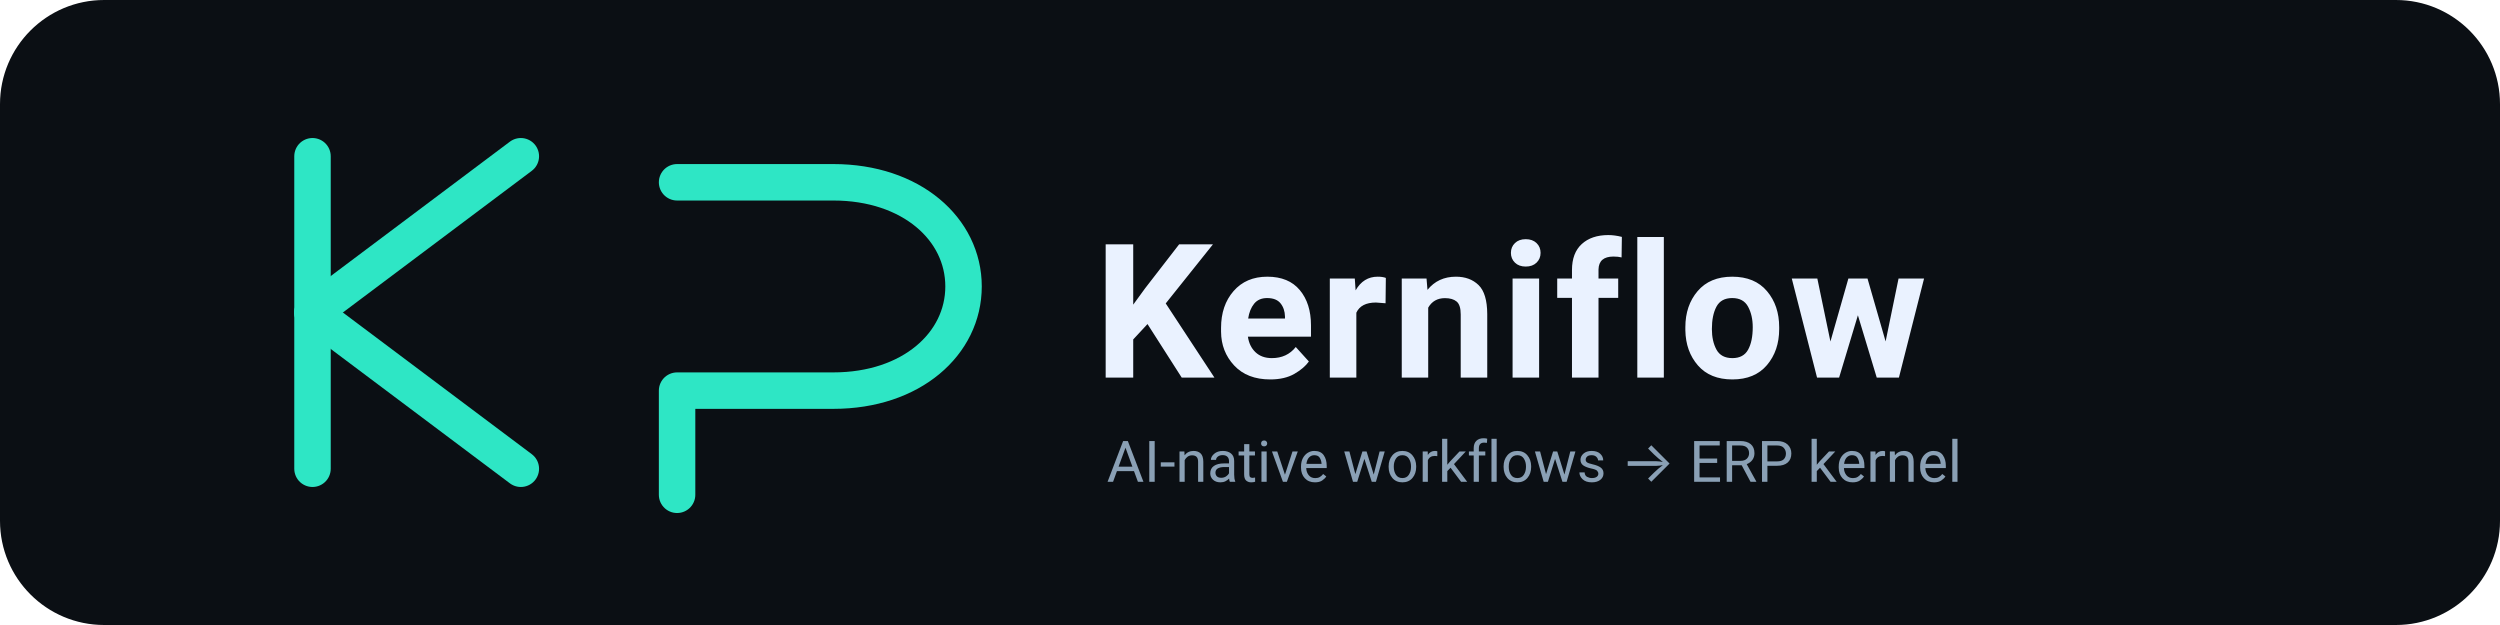
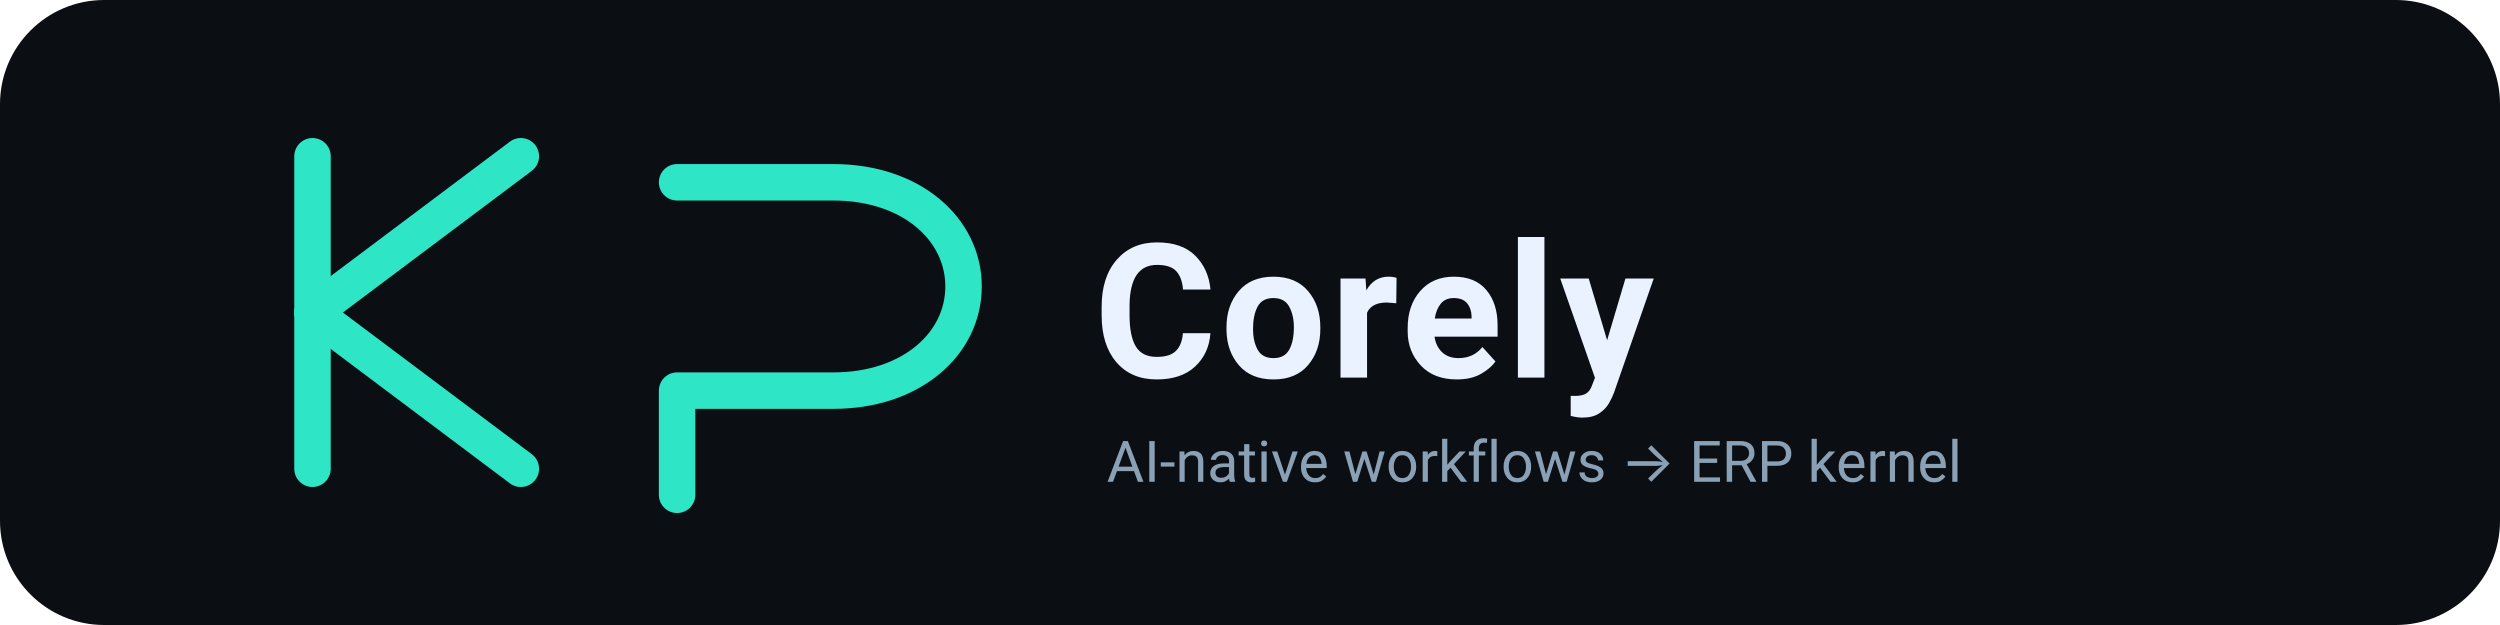
<svg xmlns="http://www.w3.org/2000/svg" width="960" height="240" viewBox="0 0 960 240">
  <rect width="960" height="240" rx="40" fill="#0B0F14" />
  <g fill="none" stroke="#2EE6C5" stroke-width="14" stroke-linecap="round" stroke-linejoin="round">
    <path d="M120 60v120" />
    <path d="M120 120l80-60" />
    <path d="M120 120l80 60" />
    <path d="M260 70h60c30 0 50 18 50 40s-20 40-50 40h-60v40" />
  </g>
  <text x="420" y="145" font-family="ui-sans-serif, system-ui, -apple-system, Segoe UI, Roboto" font-size="72" font-weight="700" fill="#EAF2FF" letter-spacing="1.5">
-     Kerniflow
+     Corely
  </text>
  <text x="425" y="185" font-family="ui-sans-serif, system-ui, -apple-system, Segoe UI, Roboto" font-size="22" fill="#8AA0B5">
    AI-native workflows → ERP kernel
  </text>
</svg>
